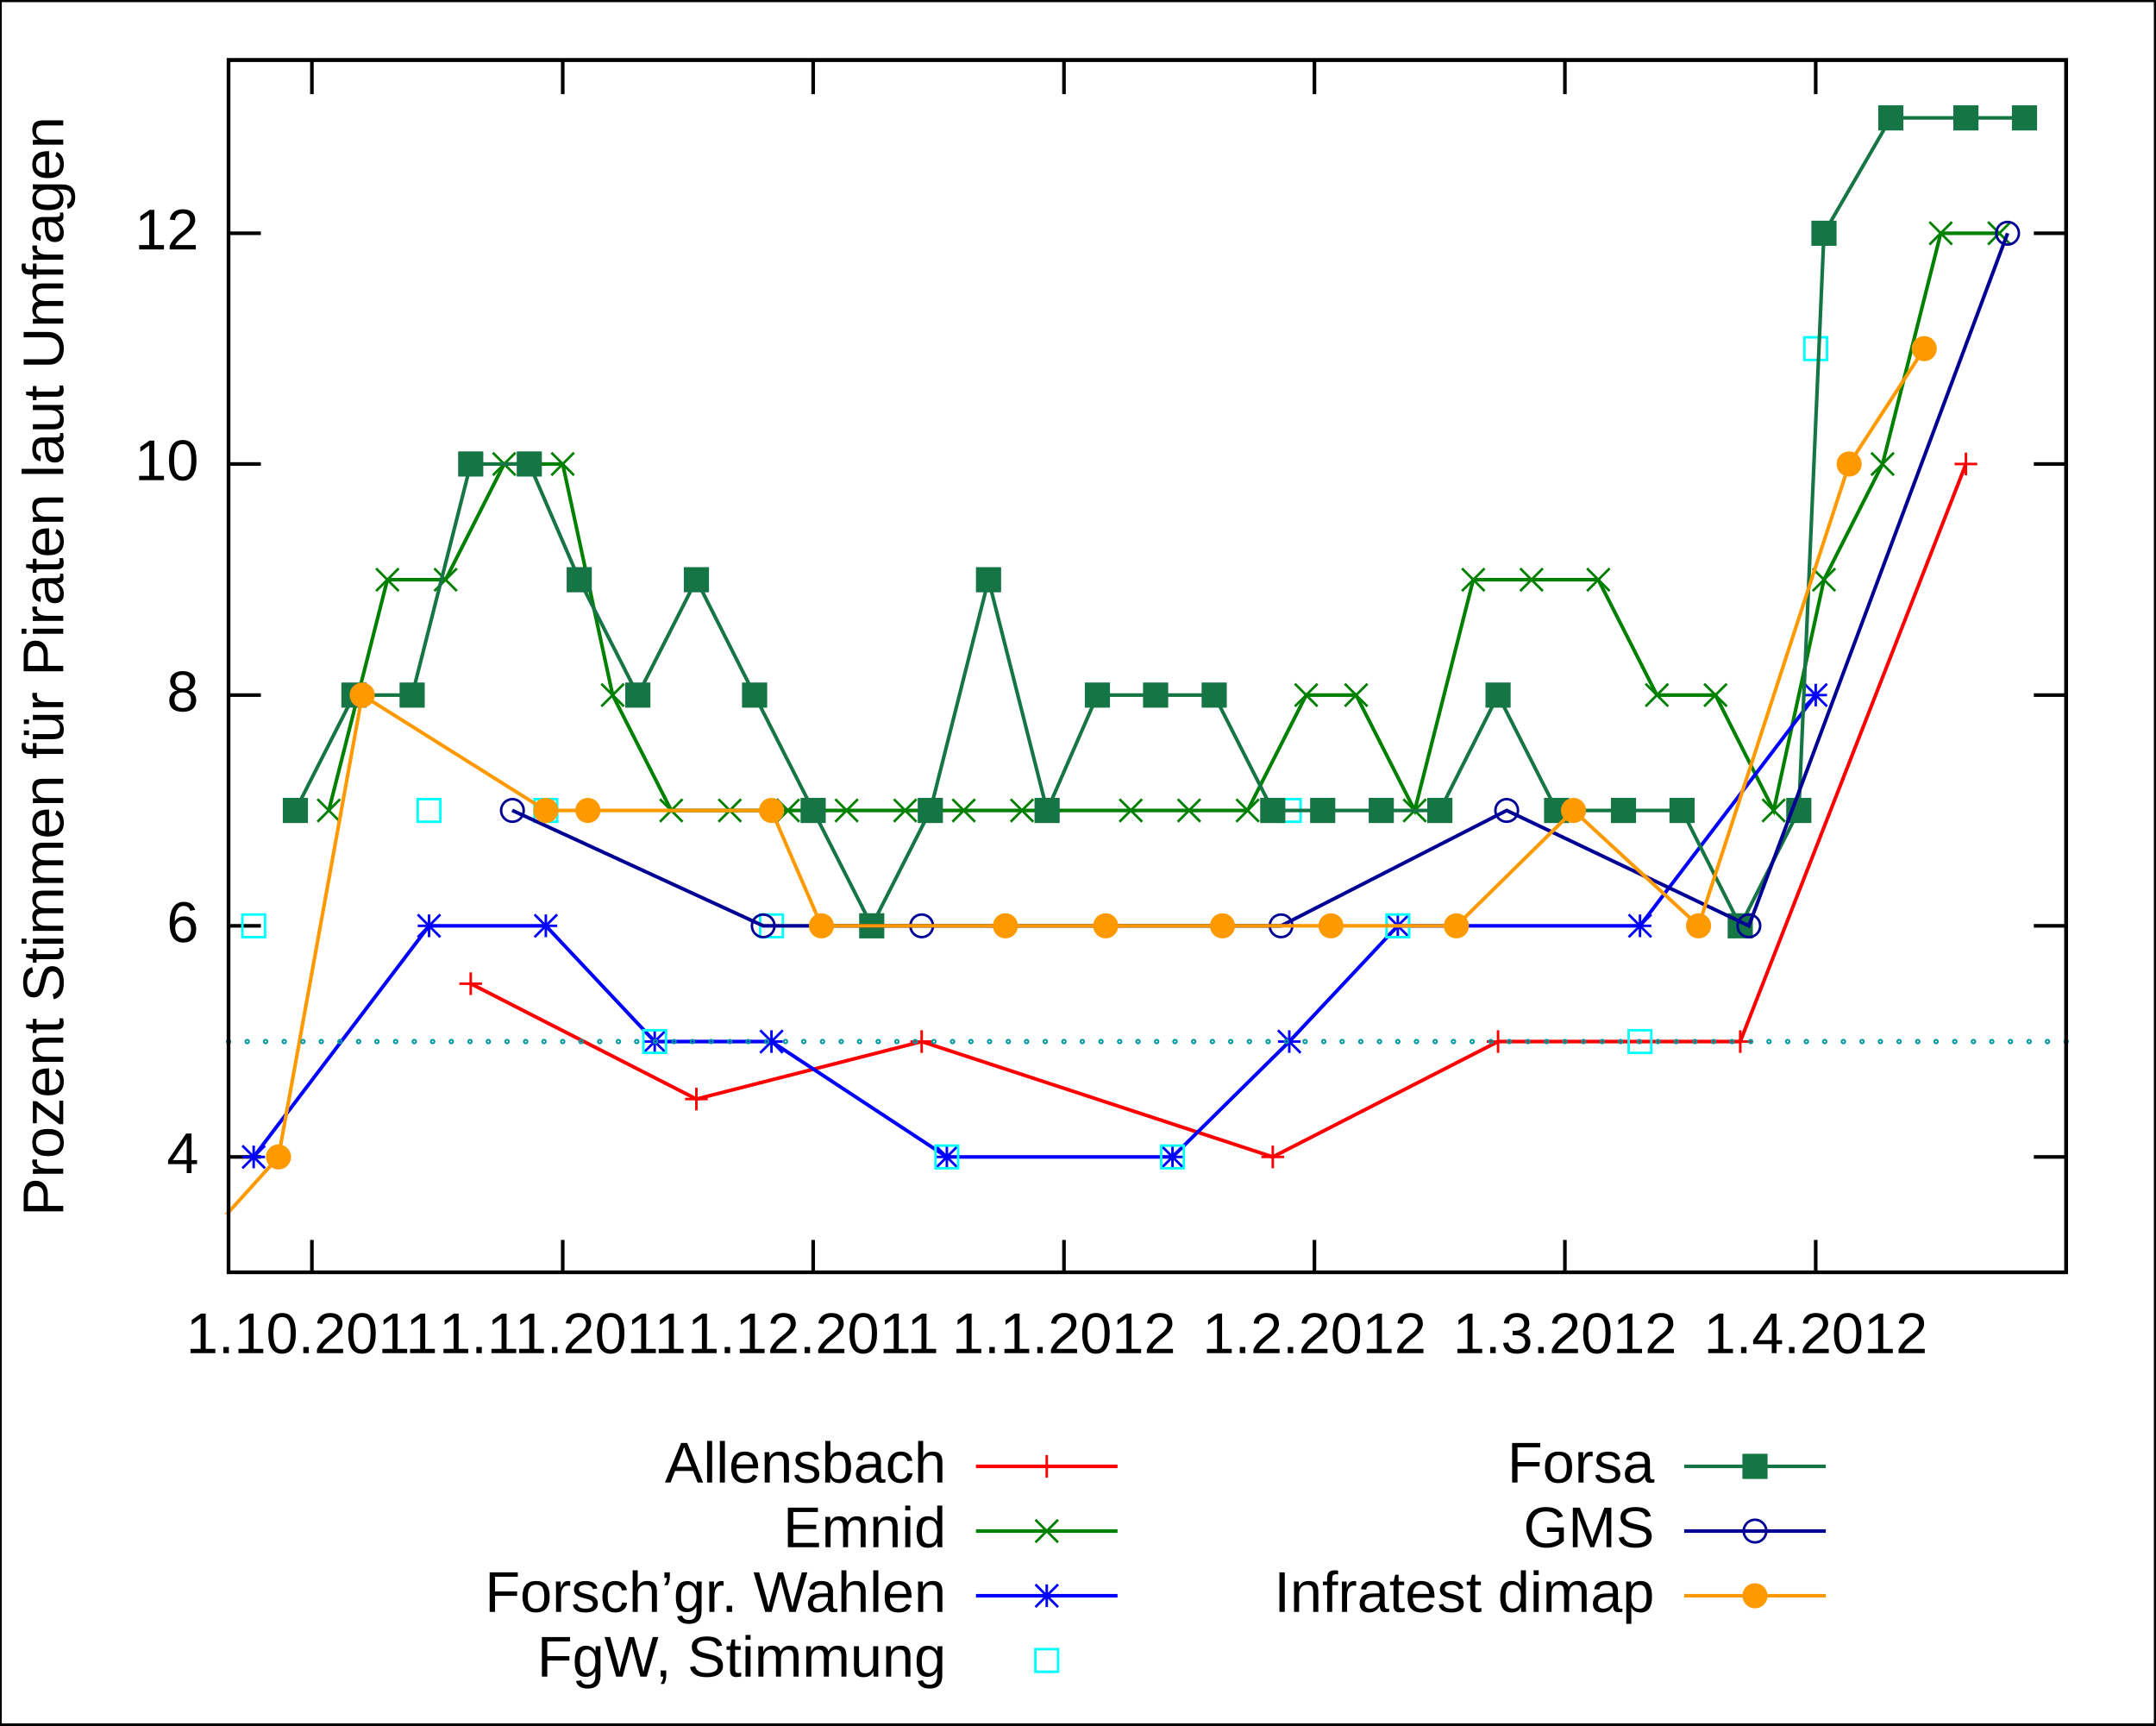
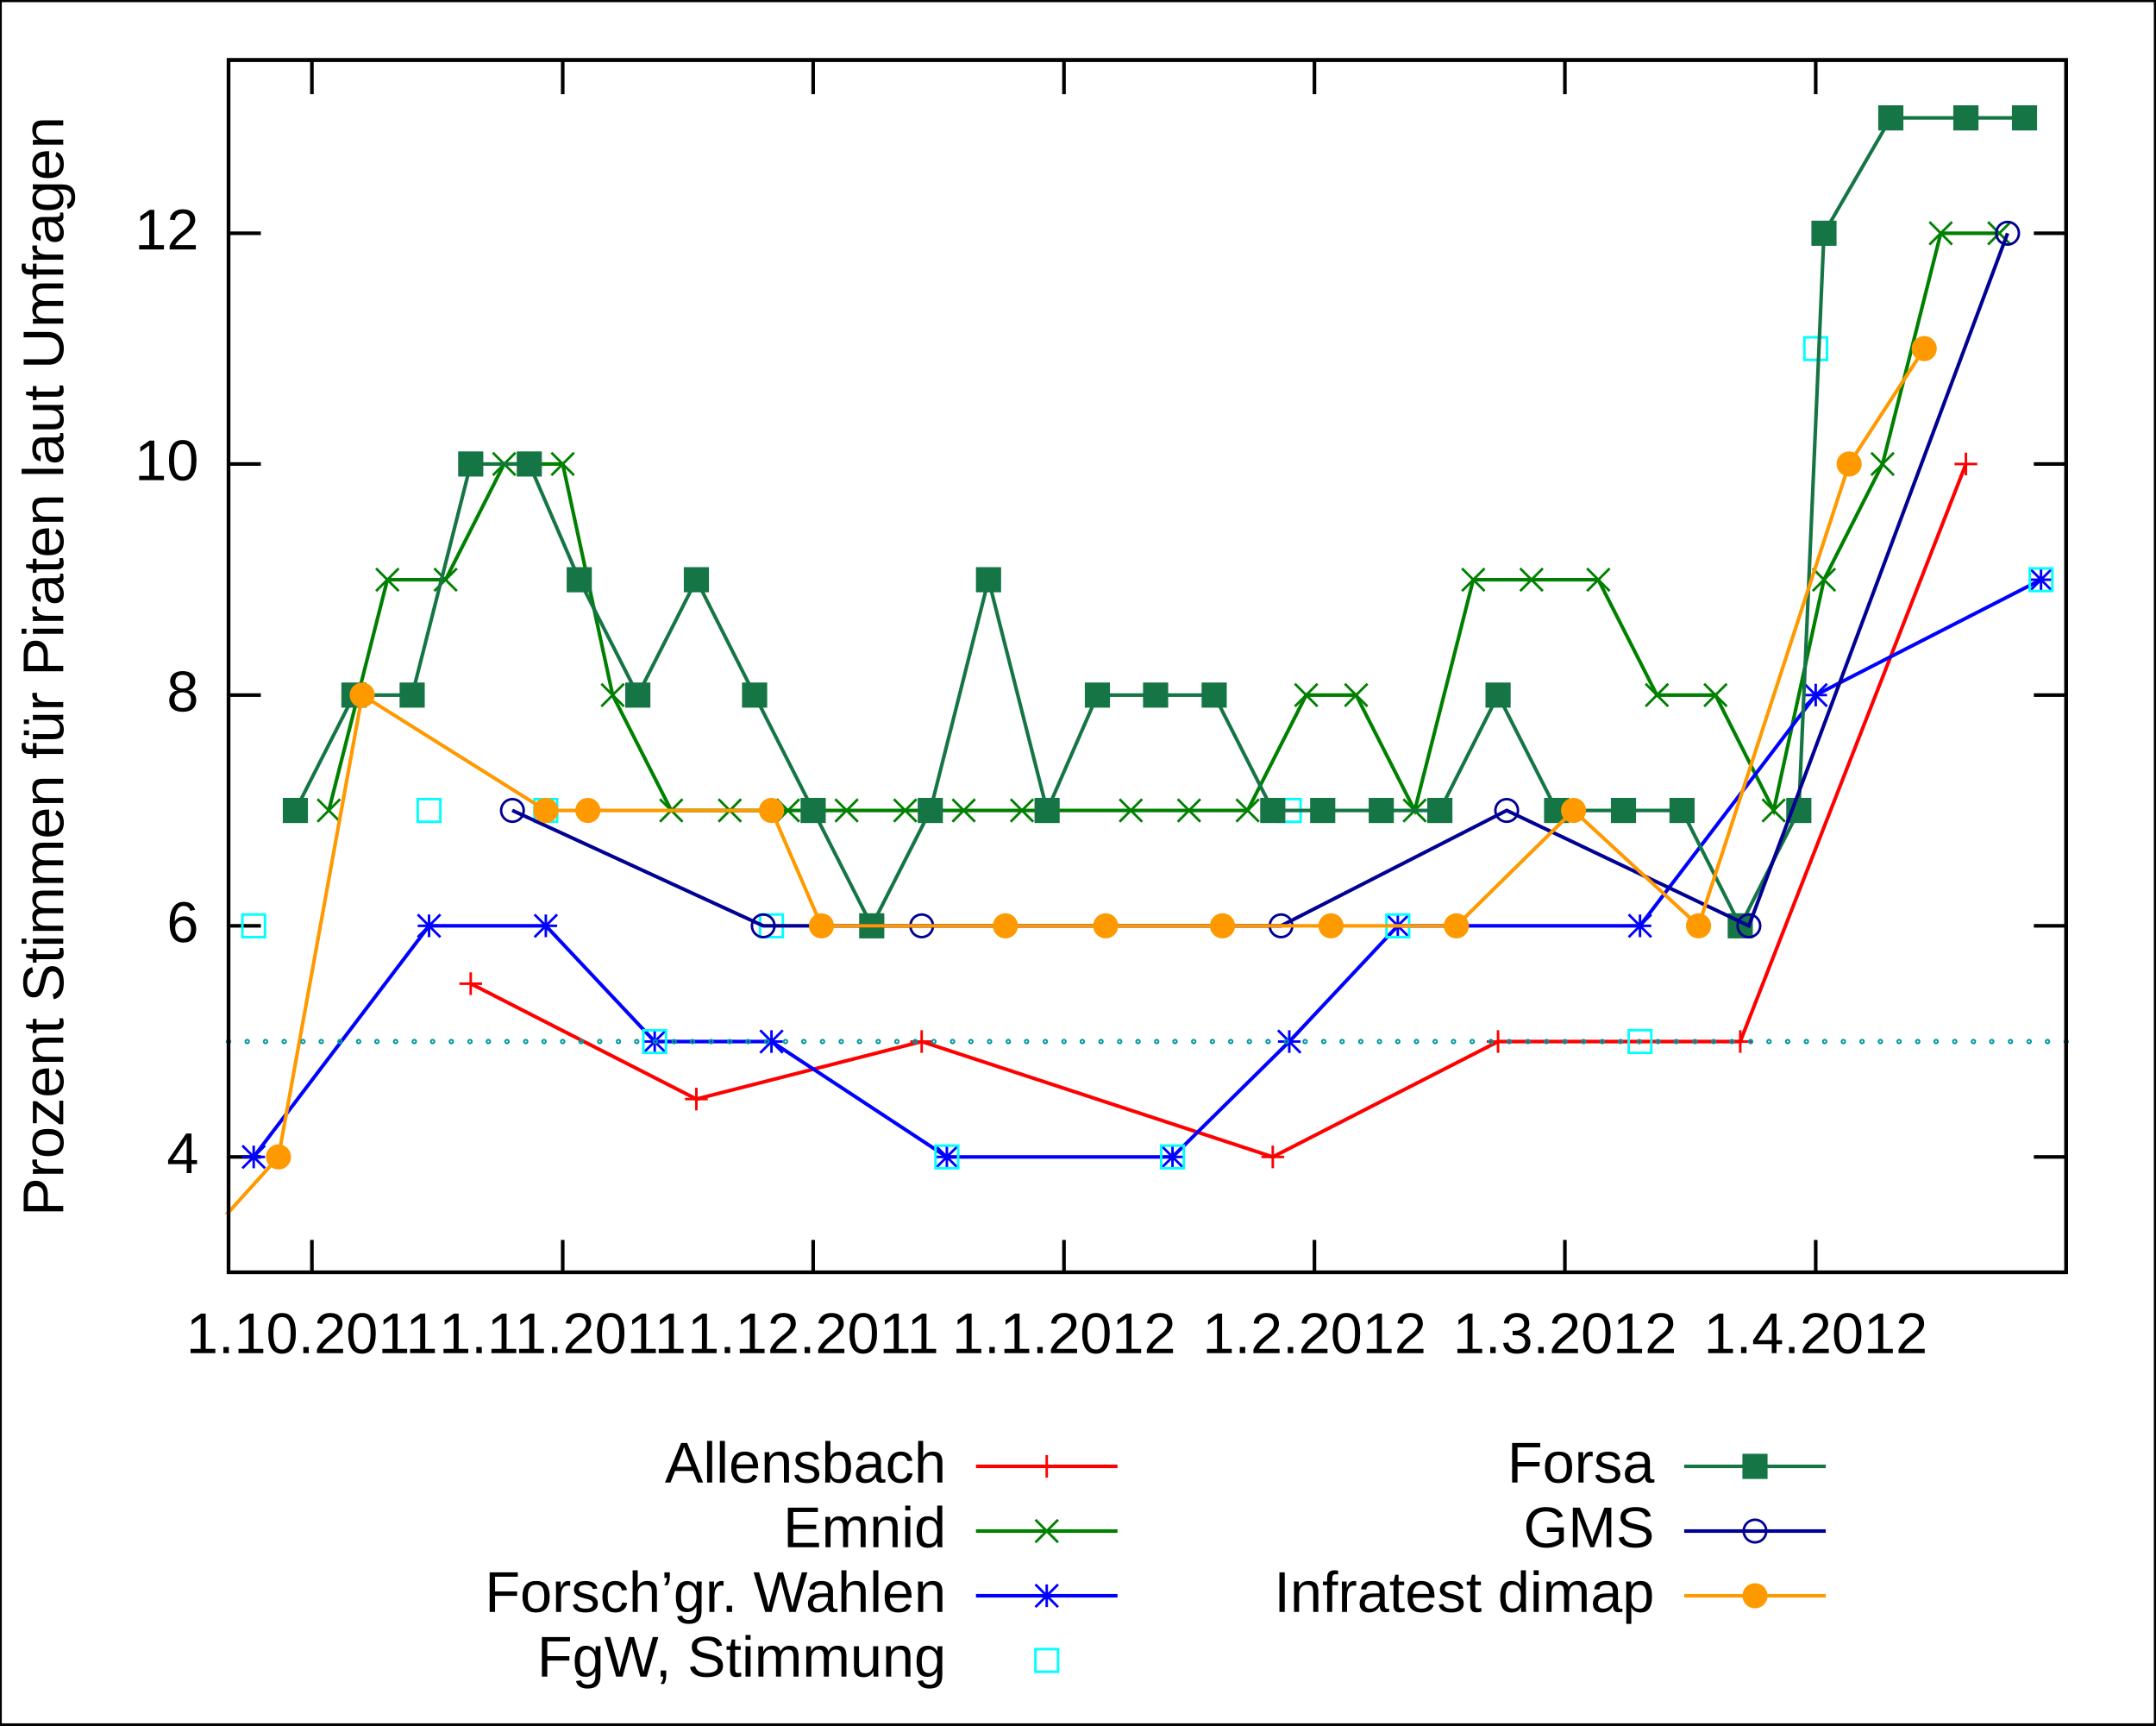
<svg xmlns="http://www.w3.org/2000/svg" xmlns:xlink="http://www.w3.org/1999/xlink" width="600" height="480" viewBox="0 0 600 480">
  <g id="gnuplot_canvas">
    <rect x="0" y="0" width="600" height="480" fill="none" />
    <defs>
      <circle id="gpDot" r="0.5" stroke-width="0.5" />
      <path id="gpPt0" stroke-width="0.222" stroke="currentColor" d="M-1,0 h2 M0,-1 v2" />
      <path id="gpPt1" stroke-width="0.222" stroke="currentColor" d="M-1,-1 L1,1 M1,-1 L-1,1" />
      <path id="gpPt2" stroke-width="0.222" stroke="currentColor" d="M-1,0 L1,0 M0,-1 L0,1 M-1,-1 L1,1 M-1,1 L1,-1" />
      <rect id="gpPt3" stroke-width="0.222" stroke="currentColor" x="-1" y="-1" width="2" height="2" />
      <rect id="gpPt4" stroke-width="0.222" stroke="currentColor" fill="currentColor" x="-1" y="-1" width="2" height="2" />
      <circle id="gpPt5" stroke-width="0.222" stroke="currentColor" cx="0" cy="0" r="1" />
      <use xlink:href="#gpPt5" id="gpPt6" fill="currentColor" stroke="none" />
      <path id="gpPt7" stroke-width="0.222" stroke="currentColor" d="M0,-1.33 L-1.33,0.67 L1.33,0.67 z" />
      <use xlink:href="#gpPt7" id="gpPt8" fill="currentColor" stroke="none" />
      <use xlink:href="#gpPt7" id="gpPt9" stroke="currentColor" transform="rotate(180)" />
      <use xlink:href="#gpPt9" id="gpPt10" fill="currentColor" stroke="none" />
      <use xlink:href="#gpPt3" id="gpPt11" stroke="currentColor" transform="rotate(45)" />
      <use xlink:href="#gpPt11" id="gpPt12" fill="currentColor" stroke="none" />
    </defs>
    <g style="fill:none; color:white; stroke:currentColor; stroke-width:1.00; stroke-linecap:butt; stroke-linejoin:miter">
</g>
    <g style="fill:none; color:black; stroke:currentColor; stroke-width:1.00; stroke-linecap:butt; stroke-linejoin:miter">
      <g style="stroke:none; shape-rendering:crispEdges">
        <polygon fill="rgb(255, 255, 255)" points="0.0,480.0 599.9,480.0 599.9,0.1 0.0,0.1 " />
      </g>
      <path stroke="black" d="M0.0,480.0 L0.0,0.1 L599.9,0.1 L599.9,480.0 L0.0,480.0 M63.6,321.9 L72.6,321.9 M575.0,321.9    L566.0,321.9  h0.01" />
      <g transform="translate(55.3,326.4)" style="stroke:none; fill:black; font-family:Arial; font-size:12.00pt; text-anchor:end">
        <text> 4</text>
      </g>
      <path d="M63.6,257.6 L72.6,257.6 M575.0,257.6 L566.0,257.6  h0.01" />
      <g transform="translate(55.3,262.1)" style="stroke:none; fill:black; font-family:Arial; font-size:12.00pt; text-anchor:end">
        <text> 6</text>
      </g>
      <path d="M63.6,193.4 L72.6,193.4 M575.0,193.4 L566.0,193.4  h0.01" />
      <g transform="translate(55.3,197.9)" style="stroke:none; fill:black; font-family:Arial; font-size:12.00pt; text-anchor:end">
        <text> 8</text>
      </g>
      <path d="M63.6,129.1 L72.6,129.1 M575.0,129.1 L566.0,129.1  h0.01" />
      <g transform="translate(55.3,133.6)" style="stroke:none; fill:black; font-family:Arial; font-size:12.00pt; text-anchor:end">
        <text> 10</text>
      </g>
      <path d="M63.6,64.9 L72.6,64.9 M575.0,64.9 L566.0,64.9  h0.01" />
      <g transform="translate(55.3,69.4)" style="stroke:none; fill:black; font-family:Arial; font-size:12.00pt; text-anchor:end">
        <text> 12</text>
      </g>
      <path d="M86.8,354.0 L86.8,345.0 M86.8,16.7 L86.8,25.7  h0.01" />
      <g transform="translate(86.8,376.5)" style="stroke:none; fill:black; font-family:Arial; font-size:12.00pt; text-anchor:middle">
        <text>1.10.2011</text>
      </g>
      <path d="M156.6,354.0 L156.6,345.0 M156.6,16.7 L156.6,25.7  h0.01" />
      <g transform="translate(156.6,376.5)" style="stroke:none; fill:black; font-family:Arial; font-size:12.00pt; text-anchor:middle">
        <text>1.11.2011</text>
      </g>
      <path d="M226.3,354.0 L226.3,345.0 M226.3,16.7 L226.3,25.7  h0.01" />
      <g transform="translate(226.3,376.5)" style="stroke:none; fill:black; font-family:Arial; font-size:12.00pt; text-anchor:middle">
        <text>1.12.2011</text>
      </g>
      <path d="M296.1,354.0 L296.1,345.0 M296.1,16.7 L296.1,25.7  h0.01" />
      <g transform="translate(296.1,376.5)" style="stroke:none; fill:black; font-family:Arial; font-size:12.00pt; text-anchor:middle">
        <text>1.1.2012</text>
      </g>
      <path d="M365.8,354.0 L365.8,345.0 M365.8,16.7 L365.8,25.7  h0.01" />
      <g transform="translate(365.8,376.5)" style="stroke:none; fill:black; font-family:Arial; font-size:12.00pt; text-anchor:middle">
        <text>1.2.2012</text>
      </g>
      <path d="M435.5,354.0 L435.5,345.0 M435.5,16.7 L435.5,25.7  h0.01" />
      <g transform="translate(435.5,376.5)" style="stroke:none; fill:black; font-family:Arial; font-size:12.00pt; text-anchor:middle">
        <text>1.3.2012</text>
      </g>
      <path d="M505.3,354.0 L505.3,345.0 M505.3,16.7 L505.3,25.7  h0.01" />
      <g transform="translate(505.3,376.5)" style="stroke:none; fill:black; font-family:Arial; font-size:12.00pt; text-anchor:middle">
        <text>1.4.2012</text>
      </g>
      <path d="M63.6,16.7 L63.6,354.0 L575.0,354.0 L575.0,16.7 L63.6,16.7 Z  h0.01" />
      <g transform="translate(17.6,185.4) rotate(270)" style="stroke:none; fill:black; font-family:Arial; font-size:12.00pt; text-anchor:middle">
        <text>Prozent Stimmen für Piraten laut Umfragen</text>
      </g>
    </g>
    <g id="gnuplot_plot_1">
      <g style="fill:none; color:red; stroke:currentColor; stroke-width:1.00; stroke-linecap:butt; stroke-linejoin:miter">
        <g transform="translate(263.3,412.5)" style="stroke:none; fill:black; font-family:Arial; font-size:12.00pt; text-anchor:end">
          <text>Allensbach</text>
        </g>
        <path d="M271.6,408.0 L311.0,408.0 M547.1,129.1 L484.3,289.8 L416.9,289.8 L354.2,321.9 L256.5,289.8 L193.8,305.8    L131.0,273.7  h0.01" />
        <use xlink:href="#gpPt0" transform="translate(547.1,129.1) scale(3.15)" />
        <use xlink:href="#gpPt0" transform="translate(484.3,289.8) scale(3.15)" />
        <use xlink:href="#gpPt0" transform="translate(416.9,289.8) scale(3.15)" />
        <use xlink:href="#gpPt0" transform="translate(354.2,321.9) scale(3.15)" />
        <use xlink:href="#gpPt0" transform="translate(256.5,289.8) scale(3.15)" />
        <use xlink:href="#gpPt0" transform="translate(193.8,305.8) scale(3.15)" />
        <use xlink:href="#gpPt0" transform="translate(131.0,273.7) scale(3.15)" />
        <use xlink:href="#gpPt0" transform="translate(291.3,408.0) scale(3.15)" />
      </g>
    </g>
    <g id="gnuplot_plot_2">
      <g style="fill:none; color:green; stroke:currentColor; stroke-width:1.00; stroke-linecap:butt; stroke-linejoin:miter">
        <g transform="translate(263.3,430.5)" style="stroke:none; fill:black; font-family:Arial; font-size:12.00pt; text-anchor:end">
          <text>Emnid</text>
        </g>
        <path d="M271.6,426.0 L311.0,426.0 M556.4,64.9 L540.1,64.9 L523.9,129.1 L507.6,161.3 L493.6,225.5 L477.4,193.4    L461.1,193.4 L444.8,161.3 L426.2,161.3 L410.0,161.3 L393.7,225.5 L377.4,193.4 L363.5,193.4 L347.2,225.5    L330.9,225.5 L314.7,225.5 L284.4,225.5 L268.2,225.5 L251.9,225.5 L235.6,225.5 L219.3,225.5 L203.1,225.5    L186.8,225.5 L170.5,193.4 L156.6,129.1 L140.3,129.1 L124.0,161.3 L107.8,161.3 L91.5,225.5  h0.01" />
        <use xlink:href="#gpPt1" transform="translate(556.4,64.9) scale(3.15)" />
        <use xlink:href="#gpPt1" transform="translate(540.1,64.9) scale(3.15)" />
        <use xlink:href="#gpPt1" transform="translate(523.9,129.1) scale(3.15)" />
        <use xlink:href="#gpPt1" transform="translate(507.6,161.3) scale(3.15)" />
        <use xlink:href="#gpPt1" transform="translate(493.6,225.5) scale(3.15)" />
        <use xlink:href="#gpPt1" transform="translate(477.4,193.4) scale(3.15)" />
        <use xlink:href="#gpPt1" transform="translate(461.1,193.4) scale(3.15)" />
        <use xlink:href="#gpPt1" transform="translate(444.8,161.3) scale(3.15)" />
        <use xlink:href="#gpPt1" transform="translate(426.2,161.3) scale(3.15)" />
        <use xlink:href="#gpPt1" transform="translate(410.0,161.3) scale(3.15)" />
        <use xlink:href="#gpPt1" transform="translate(393.7,225.5) scale(3.15)" />
        <use xlink:href="#gpPt1" transform="translate(377.4,193.4) scale(3.15)" />
        <use xlink:href="#gpPt1" transform="translate(363.5,193.4) scale(3.15)" />
        <use xlink:href="#gpPt1" transform="translate(347.2,225.5) scale(3.15)" />
        <use xlink:href="#gpPt1" transform="translate(330.9,225.5) scale(3.15)" />
        <use xlink:href="#gpPt1" transform="translate(314.7,225.5) scale(3.15)" />
        <use xlink:href="#gpPt1" transform="translate(284.4,225.5) scale(3.15)" />
        <use xlink:href="#gpPt1" transform="translate(268.2,225.5) scale(3.15)" />
        <use xlink:href="#gpPt1" transform="translate(251.9,225.5) scale(3.15)" />
        <use xlink:href="#gpPt1" transform="translate(235.6,225.5) scale(3.15)" />
        <use xlink:href="#gpPt1" transform="translate(219.3,225.5) scale(3.15)" />
        <use xlink:href="#gpPt1" transform="translate(203.1,225.5) scale(3.15)" />
        <use xlink:href="#gpPt1" transform="translate(186.8,225.5) scale(3.15)" />
        <use xlink:href="#gpPt1" transform="translate(170.5,193.4) scale(3.15)" />
        <use xlink:href="#gpPt1" transform="translate(156.6,129.1) scale(3.15)" />
        <use xlink:href="#gpPt1" transform="translate(140.3,129.1) scale(3.15)" />
        <use xlink:href="#gpPt1" transform="translate(124.0,161.3) scale(3.15)" />
        <use xlink:href="#gpPt1" transform="translate(107.8,161.3) scale(3.15)" />
        <use xlink:href="#gpPt1" transform="translate(91.5,225.5) scale(3.15)" />
        <use xlink:href="#gpPt1" transform="translate(291.3,426.0) scale(3.15)" />
      </g>
    </g>
    <g id="gnuplot_plot_3">
      <g style="fill:none; color:blue; stroke:currentColor; stroke-width:1.00; stroke-linecap:butt; stroke-linejoin:miter">
        <g transform="translate(263.3,448.5)" style="stroke:none; fill:black; font-family:Arial; font-size:12.00pt; text-anchor:end">
          <text>Forsch’gr. Wahlen</text>
        </g>
-         <path d="M271.6,444.0 L311.0,444.0 M505.3,193.4 L456.4,257.6 L389.0,257.6 L358.8,289.8 L326.3,321.9 L263.5,321.9    L214.7,289.8 L182.2,289.8 L151.9,257.6 L119.4,257.6 L70.6,321.9  h0.01" />
+         <path d="M271.6,444.0 L311.0,444.0 M568.0,161.3 L505.3,193.4 L456.4,257.6 L389.0,257.6 L358.8,289.8 L326.3,321.9    L263.5,321.9 L214.7,289.8 L182.2,289.8 L151.9,257.6 L119.4,257.6 L70.6,321.9  h0.01" />
+         <use xlink:href="#gpPt2" transform="translate(568.0,161.3) scale(3.15)" />
        <use xlink:href="#gpPt2" transform="translate(505.3,193.4) scale(3.15)" />
        <use xlink:href="#gpPt2" transform="translate(456.4,257.6) scale(3.15)" />
        <use xlink:href="#gpPt2" transform="translate(389.0,257.6) scale(3.15)" />
        <use xlink:href="#gpPt2" transform="translate(358.8,289.8) scale(3.15)" />
        <use xlink:href="#gpPt2" transform="translate(326.3,321.9) scale(3.15)" />
        <use xlink:href="#gpPt2" transform="translate(263.5,321.9) scale(3.15)" />
        <use xlink:href="#gpPt2" transform="translate(214.7,289.8) scale(3.15)" />
        <use xlink:href="#gpPt2" transform="translate(182.2,289.8) scale(3.15)" />
        <use xlink:href="#gpPt2" transform="translate(151.9,257.6) scale(3.15)" />
        <use xlink:href="#gpPt2" transform="translate(119.4,257.6) scale(3.15)" />
        <use xlink:href="#gpPt2" transform="translate(70.6,321.9) scale(3.15)" />
        <use xlink:href="#gpPt2" transform="translate(291.3,444.0) scale(3.15)" />
      </g>
    </g>
    <g id="gnuplot_plot_4">
      <g style="fill:none; color:cyan; stroke:currentColor; stroke-width:1.00; stroke-linecap:butt; stroke-linejoin:miter">
        <g transform="translate(263.3,466.5)" style="stroke:none; fill:black; font-family:Arial; font-size:12.00pt; text-anchor:end">
          <text>FgW, Stimmung</text>
        </g>
+         <use xlink:href="#gpPt3" transform="translate(568.0,161.3) scale(3.15)" />
        <use xlink:href="#gpPt3" transform="translate(505.3,97.0) scale(3.15)" />
        <use xlink:href="#gpPt3" transform="translate(456.4,289.8) scale(3.15)" />
        <use xlink:href="#gpPt3" transform="translate(389.0,257.6) scale(3.15)" />
        <use xlink:href="#gpPt3" transform="translate(358.8,225.5) scale(3.15)" />
        <use xlink:href="#gpPt3" transform="translate(326.3,321.9) scale(3.15)" />
        <use xlink:href="#gpPt3" transform="translate(263.5,321.9) scale(3.15)" />
        <use xlink:href="#gpPt3" transform="translate(214.7,257.6) scale(3.15)" />
        <use xlink:href="#gpPt3" transform="translate(182.2,289.8) scale(3.15)" />
        <use xlink:href="#gpPt3" transform="translate(151.9,225.5) scale(3.15)" />
        <use xlink:href="#gpPt3" transform="translate(119.4,225.5) scale(3.15)" />
        <use xlink:href="#gpPt3" transform="translate(70.6,257.6) scale(3.15)" />
        <use xlink:href="#gpPt3" transform="translate(291.3,462.0) scale(3.15)" />
      </g>
    </g>
    <g id="gnuplot_plot_5">
      <g style="fill:none; color:#157545; stroke:currentColor; stroke-width:1.00; stroke-linecap:butt; stroke-linejoin:miter">
        <g transform="translate(460.4,412.5)" style="stroke:none; fill:black; font-family:Arial; font-size:12.00pt; text-anchor:end">
          <text>Forsa</text>
        </g>
        <path d="M468.7,408.0 L508.1,408.0 M563.4,32.8 L547.1,32.8 L526.2,32.8 L507.6,64.9 L500.6,225.5 L484.3,257.6    L468.1,225.5 L451.8,225.5 L433.2,225.5 L416.9,193.4 L400.7,225.5 L384.4,225.5 L368.1,225.5 L354.2,225.5    L337.9,193.4 L321.6,193.4 L305.4,193.4 L291.4,225.5 L275.1,161.3 L258.9,225.5 L242.6,257.6 L226.3,225.5    L210.0,193.4 L193.8,161.3 L177.5,193.4 L161.2,161.3 L147.3,129.1 L131.0,129.1 L114.7,193.4 L98.5,193.4    L82.2,225.5  h0.01" />
        <use xlink:href="#gpPt4" transform="translate(563.4,32.8) scale(3.15)" />
        <use xlink:href="#gpPt4" transform="translate(547.1,32.8) scale(3.15)" />
        <use xlink:href="#gpPt4" transform="translate(526.2,32.8) scale(3.15)" />
        <use xlink:href="#gpPt4" transform="translate(507.6,64.9) scale(3.15)" />
        <use xlink:href="#gpPt4" transform="translate(500.6,225.5) scale(3.15)" />
        <use xlink:href="#gpPt4" transform="translate(484.3,257.6) scale(3.15)" />
        <use xlink:href="#gpPt4" transform="translate(468.1,225.5) scale(3.15)" />
        <use xlink:href="#gpPt4" transform="translate(451.8,225.5) scale(3.15)" />
        <use xlink:href="#gpPt4" transform="translate(433.2,225.5) scale(3.15)" />
        <use xlink:href="#gpPt4" transform="translate(416.9,193.4) scale(3.15)" />
        <use xlink:href="#gpPt4" transform="translate(400.7,225.5) scale(3.15)" />
        <use xlink:href="#gpPt4" transform="translate(384.4,225.5) scale(3.15)" />
        <use xlink:href="#gpPt4" transform="translate(368.1,225.5) scale(3.15)" />
        <use xlink:href="#gpPt4" transform="translate(354.2,225.5) scale(3.15)" />
        <use xlink:href="#gpPt4" transform="translate(337.9,193.4) scale(3.15)" />
        <use xlink:href="#gpPt4" transform="translate(321.6,193.4) scale(3.15)" />
        <use xlink:href="#gpPt4" transform="translate(305.4,193.4) scale(3.15)" />
        <use xlink:href="#gpPt4" transform="translate(291.4,225.5) scale(3.15)" />
        <use xlink:href="#gpPt4" transform="translate(275.1,161.3) scale(3.15)" />
        <use xlink:href="#gpPt4" transform="translate(258.9,225.5) scale(3.15)" />
        <use xlink:href="#gpPt4" transform="translate(242.6,257.6) scale(3.15)" />
        <use xlink:href="#gpPt4" transform="translate(226.3,225.5) scale(3.15)" />
        <use xlink:href="#gpPt4" transform="translate(210.0,193.4) scale(3.15)" />
        <use xlink:href="#gpPt4" transform="translate(193.8,161.3) scale(3.15)" />
        <use xlink:href="#gpPt4" transform="translate(177.5,193.4) scale(3.15)" />
        <use xlink:href="#gpPt4" transform="translate(161.2,161.3) scale(3.15)" />
        <use xlink:href="#gpPt4" transform="translate(147.3,129.1) scale(3.15)" />
        <use xlink:href="#gpPt4" transform="translate(131.0,129.1) scale(3.15)" />
        <use xlink:href="#gpPt4" transform="translate(114.7,193.4) scale(3.15)" />
        <use xlink:href="#gpPt4" transform="translate(98.5,193.4) scale(3.15)" />
        <use xlink:href="#gpPt4" transform="translate(82.2,225.5) scale(3.15)" />
        <use xlink:href="#gpPt4" transform="translate(488.4,408.0) scale(3.15)" />
      </g>
    </g>
    <g id="gnuplot_plot_6">
      <g style="fill:none; color:#000094; stroke:currentColor; stroke-width:1.00; stroke-linecap:butt; stroke-linejoin:miter">
        <g transform="translate(460.4,430.5)" style="stroke:none; fill:black; font-family:Arial; font-size:12.00pt; text-anchor:end">
          <text>GMS</text>
        </g>
        <path d="M468.7,426.0 L508.1,426.0 M558.7,64.9 L486.7,257.6 L419.3,225.5 L356.5,257.6 L256.5,257.6 L212.4,257.6    L142.6,225.5  h0.01" />
        <use xlink:href="#gpPt5" transform="translate(558.7,64.9) scale(3.15)" />
        <use xlink:href="#gpPt5" transform="translate(486.7,257.6) scale(3.15)" />
        <use xlink:href="#gpPt5" transform="translate(419.3,225.5) scale(3.15)" />
        <use xlink:href="#gpPt5" transform="translate(356.5,257.6) scale(3.15)" />
        <use xlink:href="#gpPt5" transform="translate(256.5,257.6) scale(3.15)" />
        <use xlink:href="#gpPt5" transform="translate(212.4,257.6) scale(3.15)" />
        <use xlink:href="#gpPt5" transform="translate(142.6,225.5) scale(3.15)" />
        <use xlink:href="#gpPt5" transform="translate(488.4,426.0) scale(3.15)" />
      </g>
    </g>
    <g id="gnuplot_plot_7">
      <g style="fill:none; color:#FF9900; stroke:currentColor; stroke-width:1.00; stroke-linecap:butt; stroke-linejoin:miter">
        <g transform="translate(460.4,448.5)" style="stroke:none; fill:black; font-family:Arial; font-size:12.00pt; text-anchor:end">
          <text>Infratest dimap</text>
        </g>
        <path d="M468.7,444.0 L508.1,444.0 M535.5,97.0 L514.6,129.1 L472.7,257.6 L437.9,225.5 L405.3,257.6 L370.4,257.6    L340.2,257.6 L307.7,257.6 L279.8,257.6 L228.6,257.6 L214.7,225.5 L163.6,225.5 L151.9,225.5 L100.8,193.4    L77.5,321.9 L63.6,337.3  h0.01" />
        <use xlink:href="#gpPt6" transform="translate(535.5,97.0) scale(3.15)" />
        <use xlink:href="#gpPt6" transform="translate(514.6,129.1) scale(3.15)" />
        <use xlink:href="#gpPt6" transform="translate(472.7,257.6) scale(3.15)" />
        <use xlink:href="#gpPt6" transform="translate(437.9,225.5) scale(3.15)" />
        <use xlink:href="#gpPt6" transform="translate(405.3,257.6) scale(3.15)" />
        <use xlink:href="#gpPt6" transform="translate(370.4,257.6) scale(3.15)" />
        <use xlink:href="#gpPt6" transform="translate(340.2,257.6) scale(3.15)" />
        <use xlink:href="#gpPt6" transform="translate(307.7,257.6) scale(3.15)" />
        <use xlink:href="#gpPt6" transform="translate(279.8,257.6) scale(3.15)" />
        <use xlink:href="#gpPt6" transform="translate(228.6,257.6) scale(3.15)" />
        <use xlink:href="#gpPt6" transform="translate(214.7,225.5) scale(3.15)" />
        <use xlink:href="#gpPt6" transform="translate(163.6,225.5) scale(3.15)" />
        <use xlink:href="#gpPt6" transform="translate(151.9,225.5) scale(3.15)" />
        <use xlink:href="#gpPt6" transform="translate(100.8,193.4) scale(3.15)" />
        <use xlink:href="#gpPt6" transform="translate(77.5,321.9) scale(3.15)" />
        <use xlink:href="#gpPt6" transform="translate(488.4,444.0) scale(3.15)" />
      </g>
    </g>
    <g id="gnuplot_plot_8">
      <g style="fill:none; color:#0099A1; stroke:currentColor; stroke-width:1.00; stroke-linecap:butt; stroke-linejoin:miter">
        <use xlink:href="#gpDot" x="63.6" y="289.8" />
        <use xlink:href="#gpDot" x="68.8" y="289.8" />
        <use xlink:href="#gpDot" x="73.9" y="289.8" />
        <use xlink:href="#gpDot" x="79.1" y="289.8" />
        <use xlink:href="#gpDot" x="84.3" y="289.8" />
        <use xlink:href="#gpDot" x="89.4" y="289.8" />
        <use xlink:href="#gpDot" x="94.6" y="289.8" />
        <use xlink:href="#gpDot" x="99.8" y="289.8" />
        <use xlink:href="#gpDot" x="104.9" y="289.8" />
        <use xlink:href="#gpDot" x="110.1" y="289.8" />
        <use xlink:href="#gpDot" x="115.3" y="289.8" />
        <use xlink:href="#gpDot" x="120.4" y="289.8" />
        <use xlink:href="#gpDot" x="125.6" y="289.8" />
        <use xlink:href="#gpDot" x="130.8" y="289.8" />
        <use xlink:href="#gpDot" x="135.9" y="289.8" />
        <use xlink:href="#gpDot" x="141.1" y="289.8" />
        <use xlink:href="#gpDot" x="146.3" y="289.8" />
        <use xlink:href="#gpDot" x="151.4" y="289.8" />
        <use xlink:href="#gpDot" x="156.6" y="289.8" />
        <use xlink:href="#gpDot" x="161.7" y="289.8" />
        <use xlink:href="#gpDot" x="166.9" y="289.8" />
        <use xlink:href="#gpDot" x="172.1" y="289.8" />
        <use xlink:href="#gpDot" x="177.2" y="289.8" />
        <use xlink:href="#gpDot" x="182.4" y="289.8" />
        <use xlink:href="#gpDot" x="187.6" y="289.8" />
        <use xlink:href="#gpDot" x="192.7" y="289.8" />
        <use xlink:href="#gpDot" x="197.9" y="289.8" />
        <use xlink:href="#gpDot" x="203.1" y="289.8" />
        <use xlink:href="#gpDot" x="208.2" y="289.8" />
        <use xlink:href="#gpDot" x="213.4" y="289.8" />
        <use xlink:href="#gpDot" x="218.6" y="289.8" />
        <use xlink:href="#gpDot" x="223.7" y="289.8" />
        <use xlink:href="#gpDot" x="228.9" y="289.8" />
        <use xlink:href="#gpDot" x="234.1" y="289.8" />
        <use xlink:href="#gpDot" x="239.2" y="289.8" />
        <use xlink:href="#gpDot" x="244.4" y="289.8" />
        <use xlink:href="#gpDot" x="249.6" y="289.8" />
        <use xlink:href="#gpDot" x="254.7" y="289.8" />
        <use xlink:href="#gpDot" x="259.9" y="289.8" />
        <use xlink:href="#gpDot" x="265.1" y="289.8" />
        <use xlink:href="#gpDot" x="270.2" y="289.8" />
        <use xlink:href="#gpDot" x="275.4" y="289.8" />
        <use xlink:href="#gpDot" x="280.6" y="289.8" />
        <use xlink:href="#gpDot" x="285.7" y="289.8" />
        <use xlink:href="#gpDot" x="290.9" y="289.8" />
        <use xlink:href="#gpDot" x="296.1" y="289.8" />
        <use xlink:href="#gpDot" x="301.2" y="289.8" />
        <use xlink:href="#gpDot" x="306.4" y="289.8" />
        <use xlink:href="#gpDot" x="311.6" y="289.8" />
        <use xlink:href="#gpDot" x="316.7" y="289.8" />
        <use xlink:href="#gpDot" x="321.9" y="289.8" />
        <use xlink:href="#gpDot" x="327.0" y="289.8" />
        <use xlink:href="#gpDot" x="332.2" y="289.8" />
        <use xlink:href="#gpDot" x="337.4" y="289.8" />
        <use xlink:href="#gpDot" x="342.5" y="289.8" />
        <use xlink:href="#gpDot" x="347.7" y="289.8" />
        <use xlink:href="#gpDot" x="352.9" y="289.8" />
        <use xlink:href="#gpDot" x="358.0" y="289.8" />
        <use xlink:href="#gpDot" x="363.2" y="289.8" />
        <use xlink:href="#gpDot" x="368.4" y="289.8" />
        <use xlink:href="#gpDot" x="373.5" y="289.8" />
        <use xlink:href="#gpDot" x="378.7" y="289.8" />
        <use xlink:href="#gpDot" x="383.9" y="289.8" />
        <use xlink:href="#gpDot" x="389.0" y="289.8" />
        <use xlink:href="#gpDot" x="394.2" y="289.8" />
        <use xlink:href="#gpDot" x="399.4" y="289.8" />
        <use xlink:href="#gpDot" x="404.5" y="289.8" />
        <use xlink:href="#gpDot" x="409.7" y="289.8" />
        <use xlink:href="#gpDot" x="414.9" y="289.8" />
        <use xlink:href="#gpDot" x="420.0" y="289.8" />
        <use xlink:href="#gpDot" x="425.2" y="289.8" />
        <use xlink:href="#gpDot" x="430.4" y="289.8" />
        <use xlink:href="#gpDot" x="435.5" y="289.8" />
        <use xlink:href="#gpDot" x="440.7" y="289.8" />
        <use xlink:href="#gpDot" x="445.9" y="289.8" />
        <use xlink:href="#gpDot" x="451.0" y="289.8" />
        <use xlink:href="#gpDot" x="456.2" y="289.8" />
        <use xlink:href="#gpDot" x="461.4" y="289.8" />
        <use xlink:href="#gpDot" x="466.5" y="289.8" />
        <use xlink:href="#gpDot" x="471.7" y="289.8" />
        <use xlink:href="#gpDot" x="476.9" y="289.8" />
        <use xlink:href="#gpDot" x="482.0" y="289.8" />
        <use xlink:href="#gpDot" x="487.2" y="289.8" />
        <use xlink:href="#gpDot" x="492.3" y="289.8" />
        <use xlink:href="#gpDot" x="497.5" y="289.8" />
        <use xlink:href="#gpDot" x="502.7" y="289.8" />
        <use xlink:href="#gpDot" x="507.8" y="289.8" />
        <use xlink:href="#gpDot" x="513.0" y="289.8" />
        <use xlink:href="#gpDot" x="518.2" y="289.8" />
        <use xlink:href="#gpDot" x="523.3" y="289.8" />
        <use xlink:href="#gpDot" x="528.5" y="289.8" />
        <use xlink:href="#gpDot" x="533.7" y="289.8" />
        <use xlink:href="#gpDot" x="538.8" y="289.8" />
        <use xlink:href="#gpDot" x="544.0" y="289.8" />
        <use xlink:href="#gpDot" x="549.2" y="289.8" />
        <use xlink:href="#gpDot" x="554.3" y="289.8" />
        <use xlink:href="#gpDot" x="559.5" y="289.8" />
        <use xlink:href="#gpDot" x="564.7" y="289.8" />
        <use xlink:href="#gpDot" x="569.8" y="289.8" />
        <use xlink:href="#gpDot" x="575.0" y="289.8" />
      </g>
    </g>
    <g style="fill:none; color:black; stroke:currentColor; stroke-width:1.00; stroke-linecap:butt; stroke-linejoin:miter">
      <path d="M63.6,16.7 L63.6,354.0 L575.0,354.0 L575.0,16.7 L63.6,16.7 Z  h0.01" />
    </g>
  </g>
</svg>
